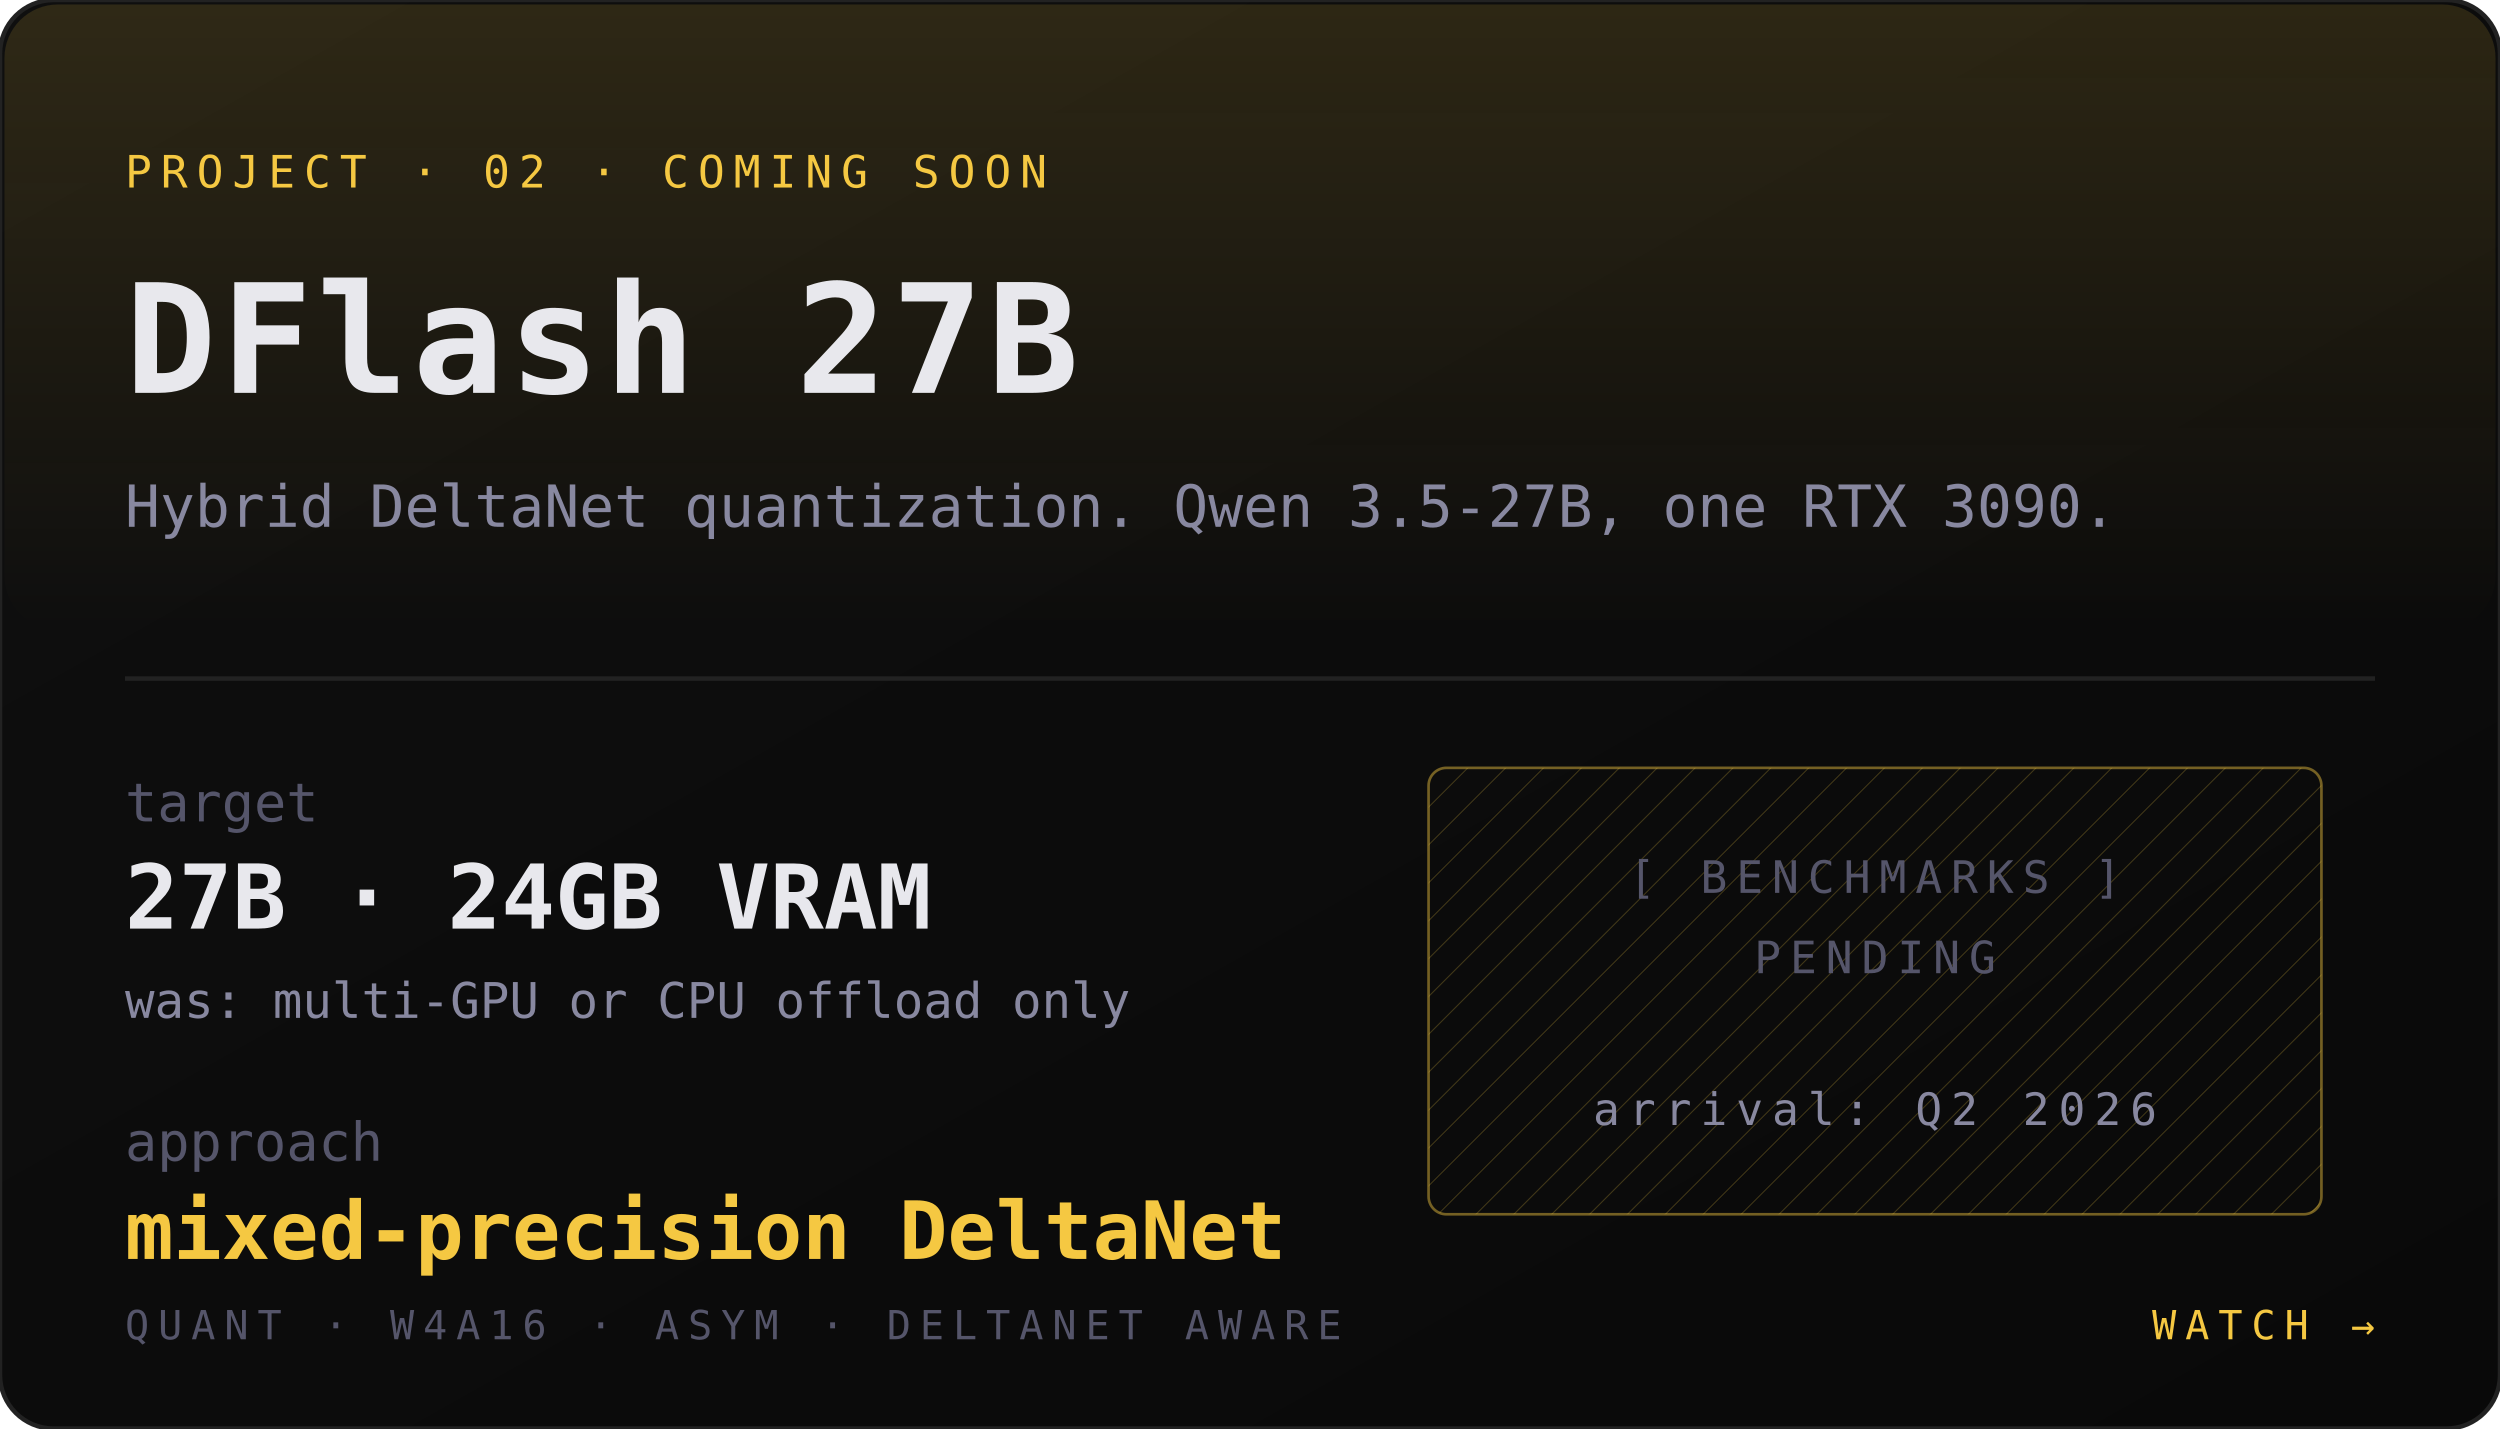
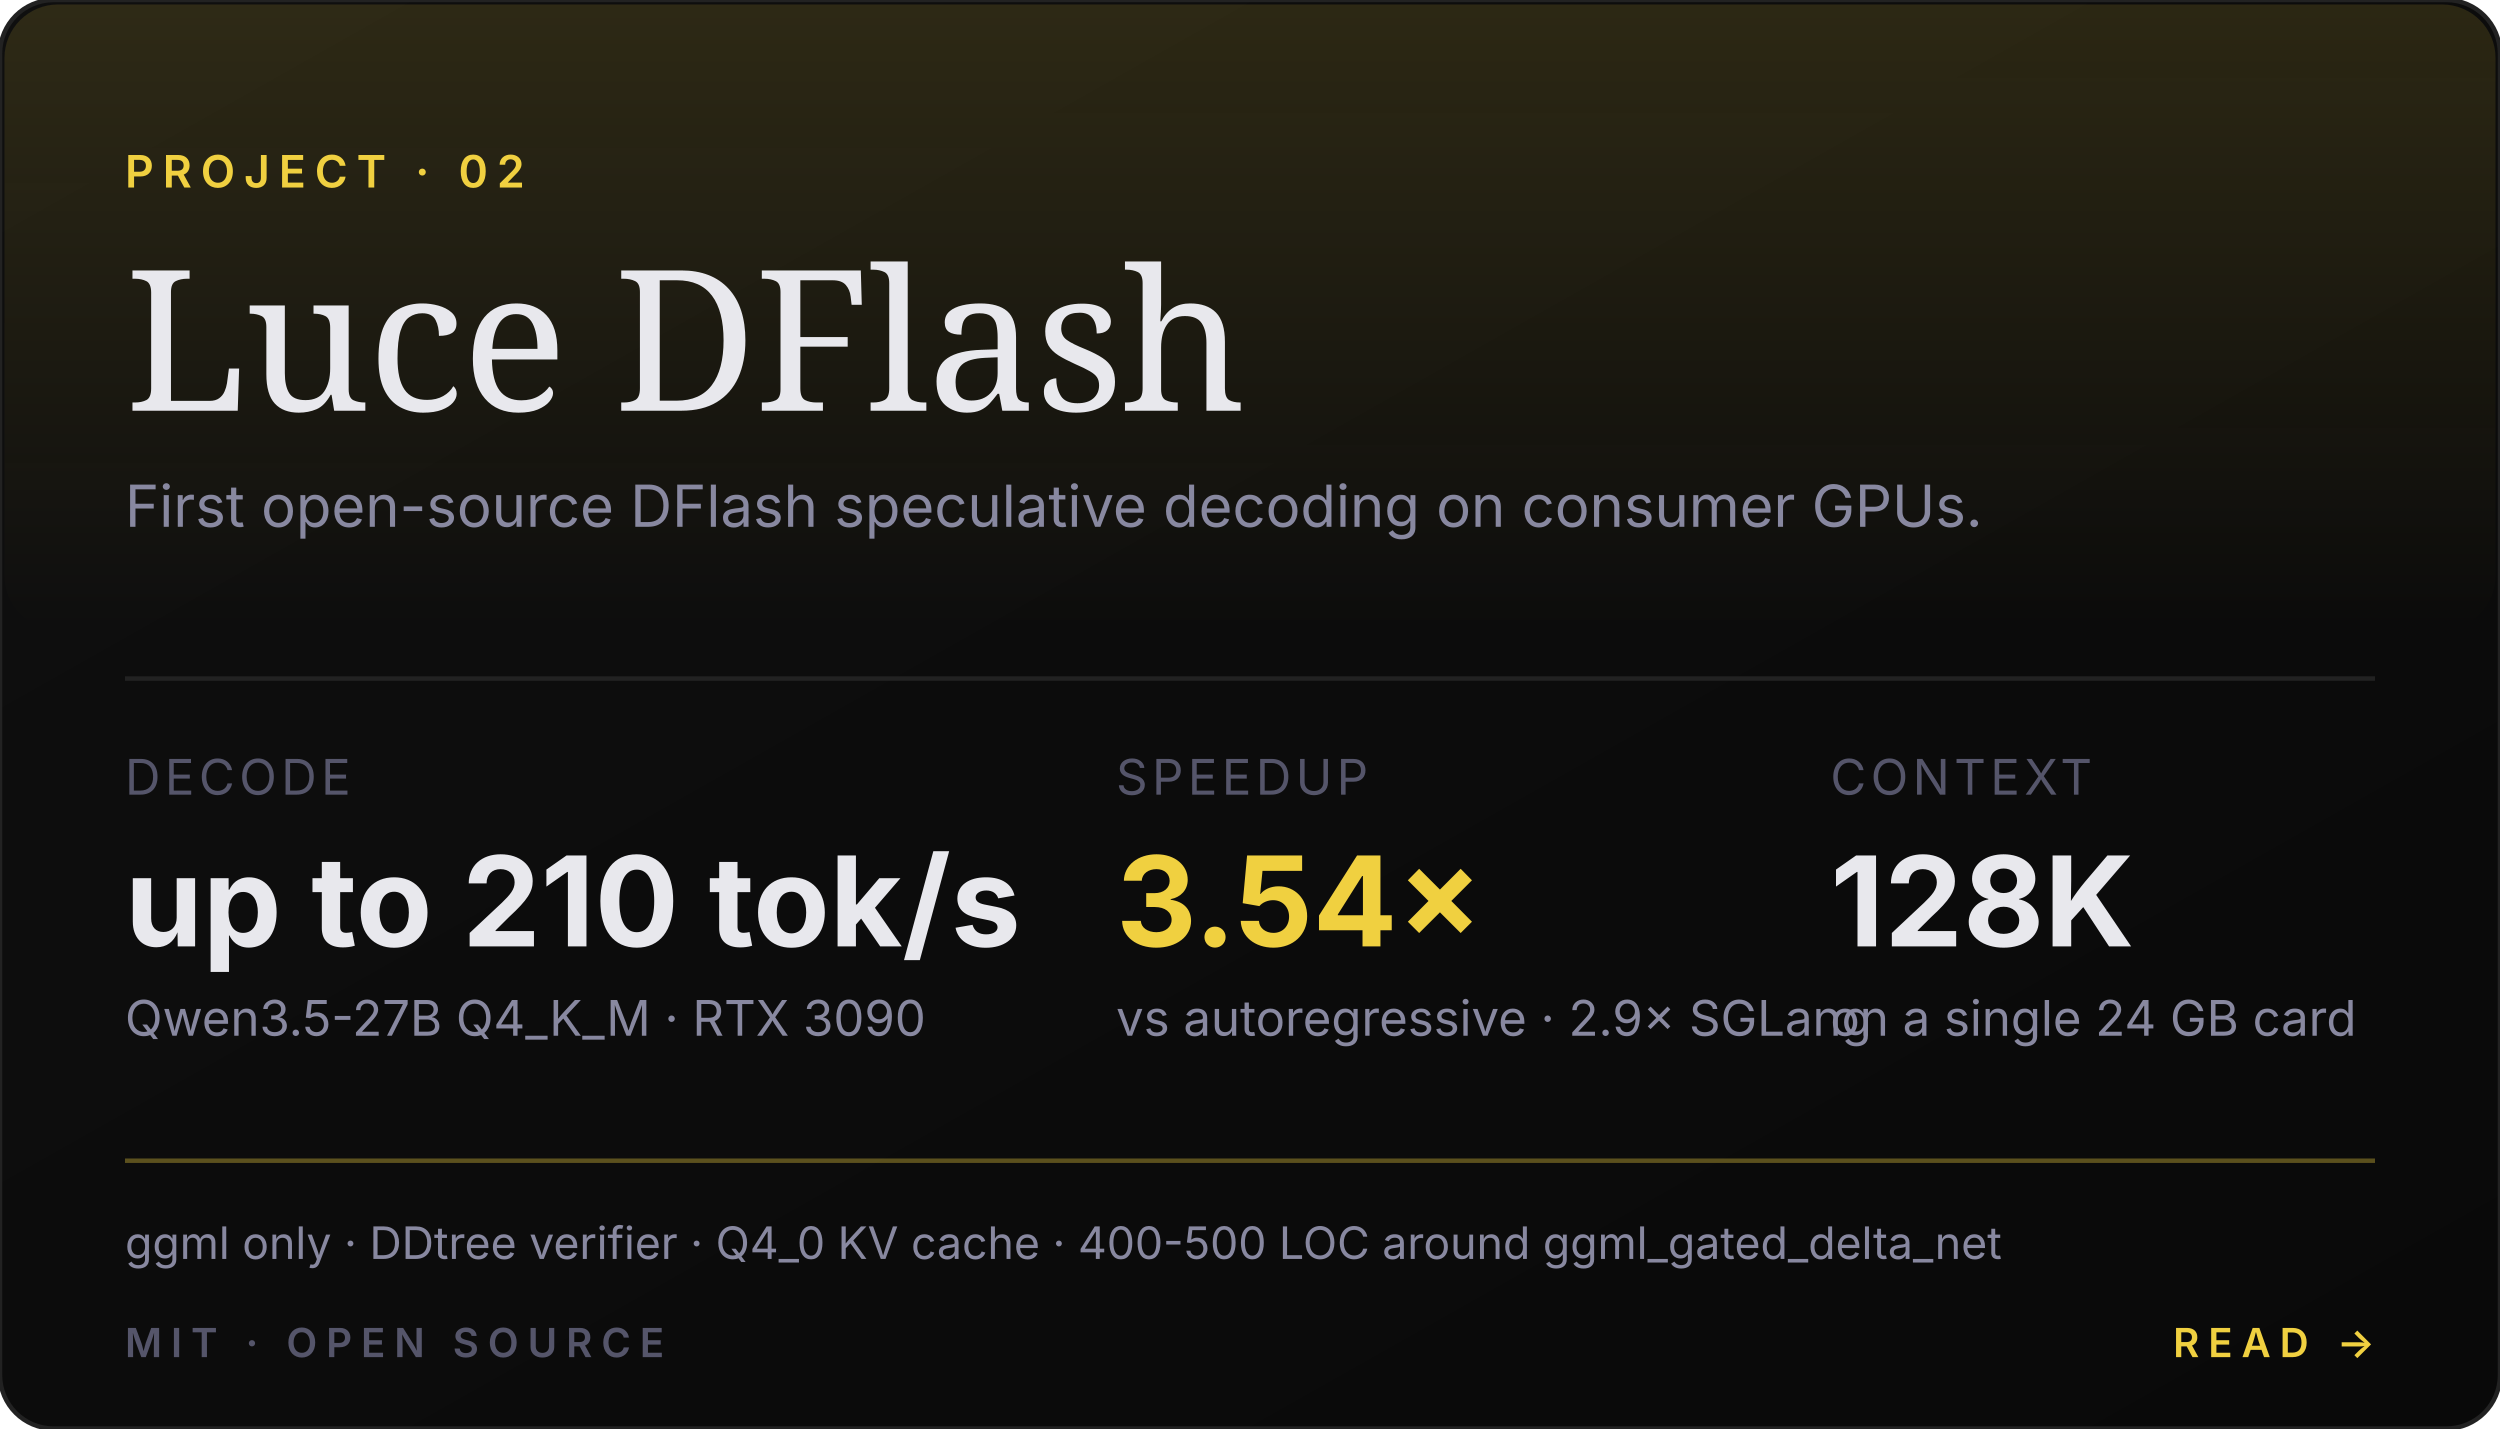
- <svg xmlns="http://www.w3.org/2000/svg" viewBox="0 0 560 320" role="img" aria-label="DFlash 27B — hybrid DeltaNet quantization for RTX 3090">
+ <svg xmlns="http://www.w3.org/2000/svg" viewBox="0 0 560 320" role="img" aria-label="DFlash — up to 210 tok/s Qwen3.5-27B on a single RTX 3090">
  <defs>
    <linearGradient id="df-bg" x1="0" x2="1" y1="0" y2="1">
      <stop offset="0" stop-color="#0f0f0f" />
      <stop offset="1" stop-color="#090909" />
    </linearGradient>
    <linearGradient id="df-glow" x1="0" x2="0" y1="0" y2="1">
-       <stop offset="0" stop-color="#f5c842" stop-opacity="0.14" />
-       <stop offset="1" stop-color="#f5c842" stop-opacity="0" />
+       <stop offset="0" stop-color="#f0d040" stop-opacity="0.14" />
+       <stop offset="1" stop-color="#f0d040" stop-opacity="0" />
    </linearGradient>
-     <pattern id="df-hatch" width="6" height="6" patternUnits="userSpaceOnUse" patternTransform="rotate(45)">
-       <line x1="0" y1="0" x2="0" y2="6" stroke="#f5c842" stroke-width="0.4" opacity="0.25" />
-     </pattern>
  </defs>
  <rect width="560" height="320" rx="12" fill="url(#df-bg)" stroke="#222222" stroke-width="1" />
  <rect x="1" y="1" width="558" height="140" rx="12" fill="url(#df-glow)" />
-   <g font-family="'SF Mono', ui-monospace, monospace" fill="#f5c842" font-size="10" letter-spacing="2">
-     <text x="28" y="42">PROJECT · 02  ·  COMING SOON</text>
+   <g font-family="'Inter', ui-sans-serif, system-ui, sans-serif" fill="#f0d040" font-size="10" font-weight="600" letter-spacing="2">
+     <text x="28" y="42">PROJECT · 02</text>
  </g>
-   <g font-family="'SF Mono', ui-monospace, monospace">
-     <text x="28" y="88" font-size="34" font-weight="800" fill="#e8e8ed" letter-spacing="1">DFlash 27B</text>
-     <text x="28" y="118" font-size="13" fill="#8888a0">Hybrid DeltaNet quantization. Qwen 3.5-27B, one RTX 3090.</text>
+   <g>
+     <text x="28" y="92" font-family="'Instrument Serif', Georgia, serif" font-size="44" fill="#e8e8ed" letter-spacing="-0.5">Luce DFlash</text>
+     <text x="28" y="118" font-family="'Inter', ui-sans-serif, system-ui, sans-serif" font-size="13" fill="#8888a0">First open-source DFlash speculative decoding on consumer GPUs.</text>
  </g>
  <g stroke="#222222" stroke-width="1">
    <line x1="28" y1="152" x2="532" y2="152" />
  </g>
-   <g font-family="'SF Mono', ui-monospace, monospace" font-size="12">
-     <text x="28" y="184" fill="#55556a">target</text>
-     <text x="28" y="208" font-weight="700" font-size="20" fill="#e8e8ed">27B · 24GB VRAM</text>
-     <text x="28" y="228" font-size="11" fill="#8888a0">was: multi-GPU or CPU offload only</text>
-     <text x="28" y="260" fill="#55556a">approach</text>
-     <text x="28" y="282" font-weight="700" font-size="18" fill="#f5c842">mixed-precision DeltaNet</text>
+   <g font-family="'Inter', ui-sans-serif, system-ui, sans-serif">
+     <text x="28" y="178" font-size="11" fill="#55556a" letter-spacing="1">DECODE</text>
+     <text x="28" y="212" font-size="28" font-weight="700" fill="#e8e8ed">up to 210 tok/s</text>
+     <text x="28" y="232" font-size="11" fill="#8888a0">Qwen3.5-27B Q4_K_M · RTX 3090</text>
+     <text x="250" y="178" font-size="11" fill="#55556a" letter-spacing="1">SPEEDUP</text>
+     <text x="250" y="212" font-size="28" font-weight="700" fill="#f0d040">3.54×</text>
+     <text x="250" y="232" font-size="11" fill="#8888a0">vs autoregressive · 2.9× SGLang</text>
+     <text x="410" y="178" font-size="11" fill="#55556a" letter-spacing="1">CONTEXT</text>
+     <text x="410" y="212" font-size="28" font-weight="700" fill="#e8e8ed">128K</text>
+     <text x="410" y="232" font-size="11" fill="#8888a0">on a single 24 GB card</text>
  </g>
-   <g>
-     <rect x="320" y="172" width="200" height="100" rx="4" fill="url(#df-hatch)" stroke="#f5c842" stroke-width="0.6" stroke-opacity="0.45" />
-     <g font-family="'SF Mono', ui-monospace, monospace" font-size="10" fill="#55556a" letter-spacing="2">
-       <text x="420" y="200" text-anchor="middle">[ BENCHMARKS ]</text>
-       <text x="420" y="218" text-anchor="middle">PENDING</text>
-       <text x="420" y="252" text-anchor="middle" fill="#8888a0">arrival: Q2 2026</text>
-     </g>
+   <g stroke="#f0d040" stroke-width="1" fill="none" opacity="0.35">
+     <line x1="28" y1="260" x2="532" y2="260" />
  </g>
-   <g fill="#55556a" font-family="'SF Mono', ui-monospace, monospace" font-size="9" letter-spacing="2">
-     <text x="28" y="300">QUANT · W4A16 · ASYM · DELTANET AWARE</text>
-     <text x="532" y="300" text-anchor="end" fill="#f5c842">WATCH →</text>
+   <g font-family="'Inter', ui-sans-serif, system-ui, sans-serif" font-size="10" fill="#8888a0">
+     <text x="28" y="282">ggml only · DDtree verifier · Q4_0 KV cache · 400-500 LOC around ggml_gated_delta_net</text>
+   </g>
+   <g fill="#55556a" font-family="'Inter', ui-sans-serif, system-ui, sans-serif" font-size="9" font-weight="600" letter-spacing="2">
+     <text x="28" y="304">MIT · OPEN SOURCE</text>
+     <text x="532" y="304" text-anchor="end" fill="#f0d040">READ →</text>
  </g>
</svg>
